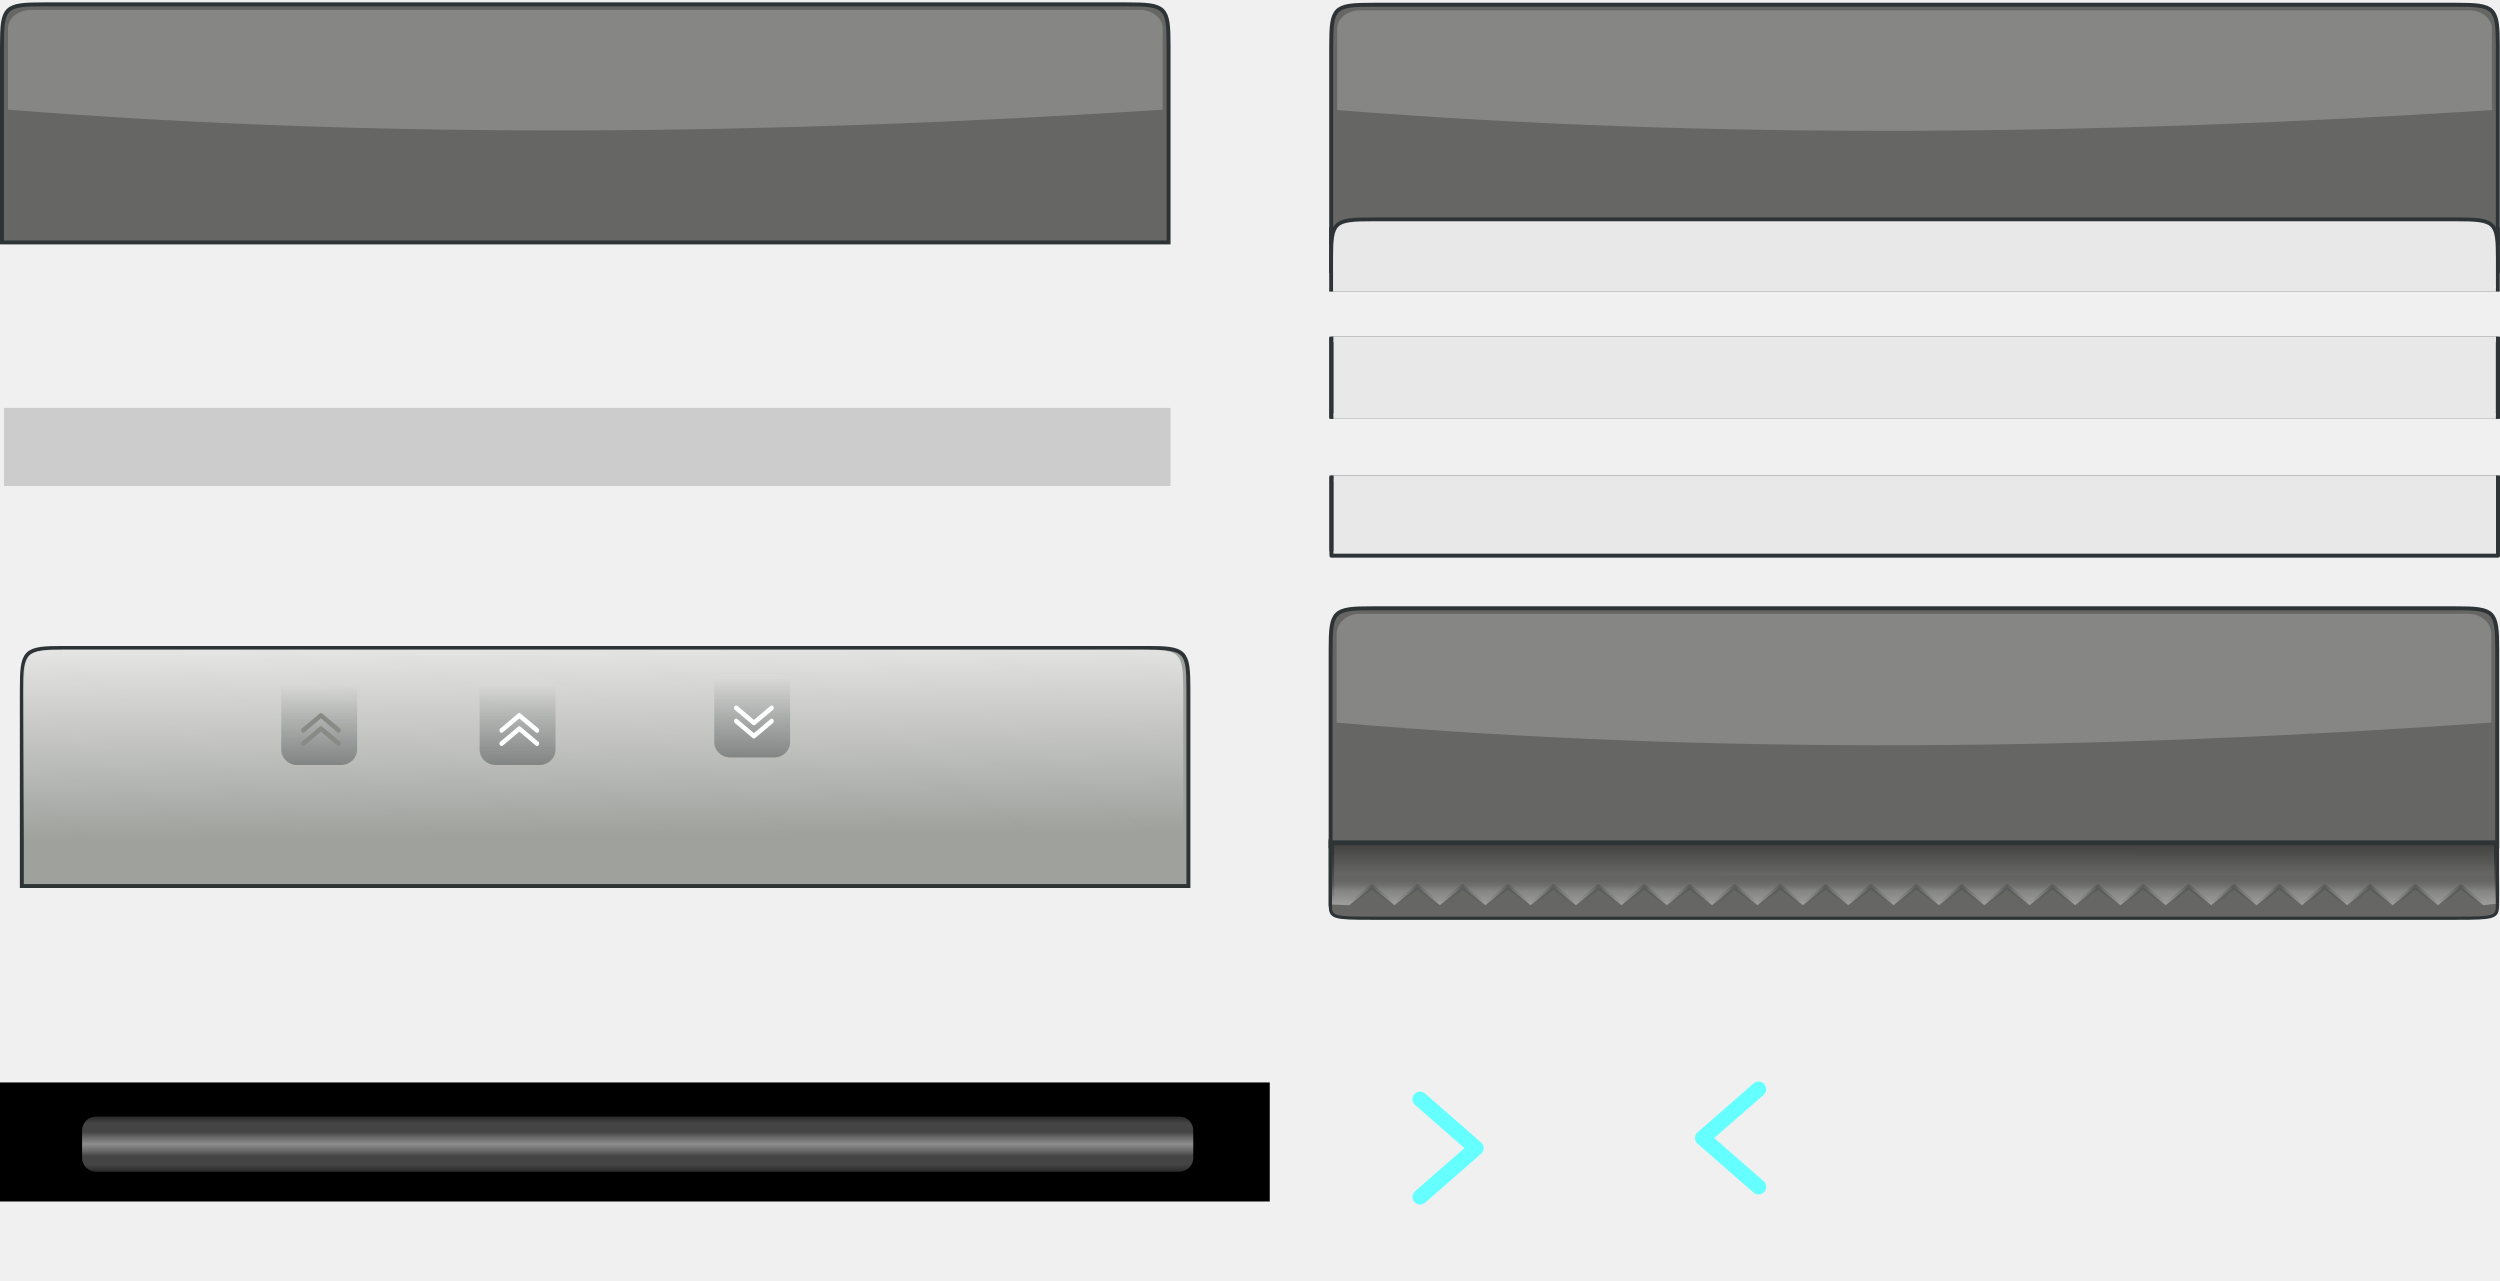
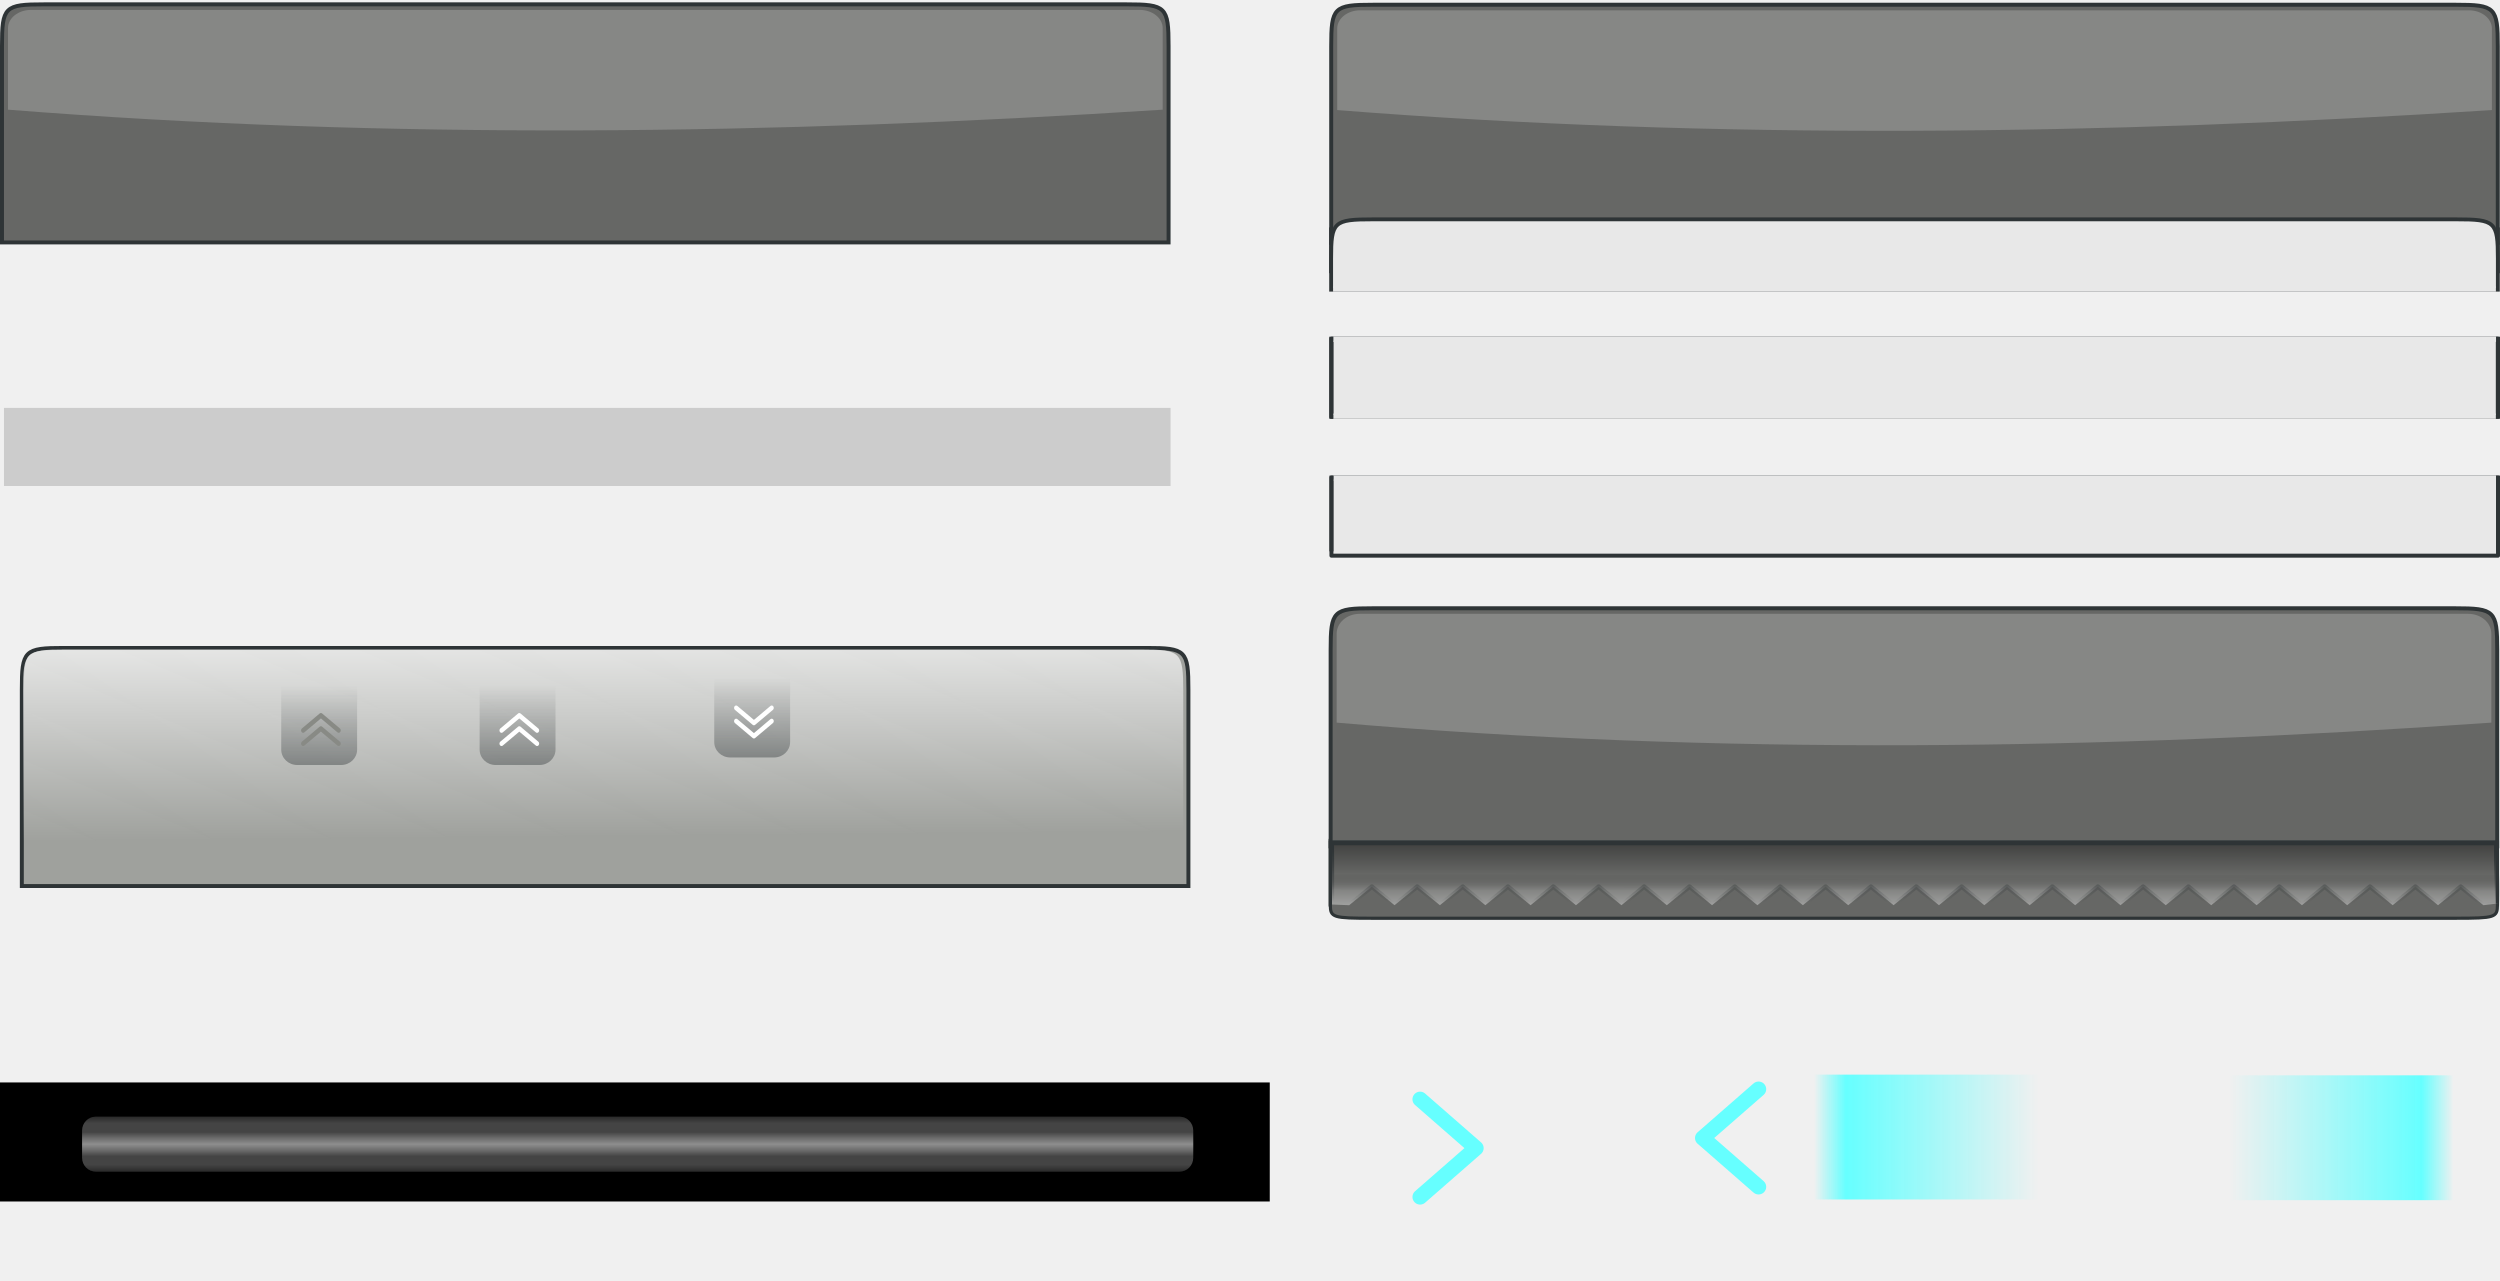
<svg xmlns="http://www.w3.org/2000/svg" xmlns:xlink="http://www.w3.org/1999/xlink" width="630.043" height="322.796" id="svg2465" version="1.0">
  <defs id="defs2467">
+     <linearGradient id="linearGradient10055">
+       <stop style="stop-color:#66ffff;stop-opacity:0;" offset="0" id="stop10057" />
+       <stop id="stop10063" offset="0.143" style="stop-color:#66ffff;stop-opacity:1;" />
+       <stop style="stop-color:#66ffff;stop-opacity:0;" offset="1" id="stop10059" />
+     </linearGradient>
    <linearGradient id="linearGradient4217">
      <stop style="stop-color:#000000;stop-opacity:0.392;" offset="0" id="stop4219" />
      <stop id="stop4239" offset="0.125" style="stop-color:#000000;stop-opacity:0;" />
      <stop style="stop-color:#000000;stop-opacity:0;" offset="0.25" id="stop7160" />
      <stop id="stop4223" offset="0.28" style="stop-color:#ffffff;stop-opacity:0;" />
      <stop style="stop-color:#ffffff;stop-opacity:0.196;" offset="0.38" id="stop4241" />
      <stop id="stop4247" offset="0.5" style="stop-color:#ffffff;stop-opacity:0.392;" />
      <stop id="stop4245" offset="0.62" style="stop-color:#ffffff;stop-opacity:0.196;" />
      <stop id="stop4243" offset="0.72" style="stop-color:#ffffff;stop-opacity:0;" />
      <stop style="stop-color:#000000;stop-opacity:0;" offset="0.75" id="stop7162" />
      <stop style="stop-color:#000000;stop-opacity:0;" offset="0.88" id="stop4237" />
      <stop style="stop-color:#000000;stop-opacity:0.392;" offset="1" id="stop4221" />
    </linearGradient>
    <linearGradient id="linearGradient3447">
      <stop style="stop-color:#2e3436;stop-opacity:1;" offset="0" id="stop3449" />
      <stop style="stop-color:#2e3436;stop-opacity:0;" offset="1" id="stop3451" />
    </linearGradient>
    <linearGradient id="linearGradient3431">
      <stop style="stop-color:#ffffff;stop-opacity:0.392;" offset="0" id="stop3433" />
      <stop id="stop3235" offset="0.25" style="stop-color:#ffffff;stop-opacity:0.196;" />
      <stop style="stop-color:#000000;stop-opacity:0;" offset="0.5" id="stop3237" />
      <stop id="stop3239" offset="0.75" style="stop-color:#000000;stop-opacity:0.196;" />
      <stop style="stop-color:#000000;stop-opacity:0.392;" offset="1" id="stop3435" />
    </linearGradient>
    <linearGradient id="linearGradient3450">
      <stop id="stop3452" offset="0" style="stop-color:#fdfdfd;stop-opacity:1" />
      <stop id="stop3454" offset="1" style="stop-color:#fdfdfd;stop-opacity:0" />
    </linearGradient>
    <linearGradient xlink:href="#linearGradient3450" id="linearGradient8725" gradientUnits="userSpaceOnUse" x1="585.356" y1="414.903" x2="585.907" y2="479.957" gradientTransform="translate(-455,-144.0635)" />
    <linearGradient xlink:href="#linearGradient3450" id="linearGradient8731" gradientUnits="userSpaceOnUse" x1="585.356" y1="414.903" x2="585.907" y2="479.957" gradientTransform="translate(-455,-144.0635)" />
    <linearGradient xlink:href="#linearGradient3450" id="linearGradient8734" gradientUnits="userSpaceOnUse" x1="585.356" y1="414.903" x2="585.907" y2="479.957" gradientTransform="translate(-455,-144.0635)" />
    <linearGradient xlink:href="#linearGradient3450" id="linearGradient8737" gradientUnits="userSpaceOnUse" x1="585.356" y1="414.903" x2="585.907" y2="479.957" gradientTransform="translate(-455,-144.0635)" />
    <linearGradient xlink:href="#linearGradient3450" id="linearGradient8780" gradientUnits="userSpaceOnUse" gradientTransform="matrix(0.9945584,0,0,1,-332.3571,0.3957932)" x1="585.356" y1="414.903" x2="585.907" y2="479.957" />
    <linearGradient xlink:href="#linearGradient3447" id="linearGradient8786" gradientUnits="userSpaceOnUse" gradientTransform="matrix(1,0,0,-1.020734,-90.4375,723.0666)" x1="375" y1="97.781" x2="375" y2="117.375" />
    <linearGradient xlink:href="#linearGradient3450" id="linearGradient9758" gradientUnits="userSpaceOnUse" x1="585.356" y1="414.903" x2="585.907" y2="479.957" />
    <linearGradient xlink:href="#linearGradient3450" id="linearGradient9764" gradientUnits="userSpaceOnUse" x1="585.356" y1="414.903" x2="585.907" y2="479.957" />
    <linearGradient xlink:href="#linearGradient3450" id="linearGradient9767" gradientUnits="userSpaceOnUse" x1="585.356" y1="414.903" x2="585.907" y2="479.957" />
    <linearGradient xlink:href="#linearGradient3450" id="linearGradient9770" gradientUnits="userSpaceOnUse" x1="585.356" y1="414.903" x2="585.907" y2="479.957" />
    <linearGradient xlink:href="#linearGradient3447" id="linearGradient9828" gradientUnits="userSpaceOnUse" gradientTransform="matrix(1,0,0,-1.020734,-149.5625,724.9666)" x1="375" y1="97.781" x2="375" y2="117.375" />
    <linearGradient xlink:href="#linearGradient3447" id="linearGradient4743" gradientUnits="userSpaceOnUse" gradientTransform="matrix(1,0,0,-1.020734,-199.5625,724.9666)" x1="375" y1="97.781" x2="375" y2="117.375" />
    <linearGradient xlink:href="#linearGradient3431" id="linearGradient12719" gradientUnits="userSpaceOnUse" gradientTransform="matrix(1.000082,0,0,0.6124611,-0.1728153,472.5315)" x1="572.474" y1="683.168" x2="572.483" y2="656.058" />
    <linearGradient xlink:href="#linearGradient3447" id="linearGradient12721" gradientUnits="userSpaceOnUse" gradientTransform="matrix(1.000082,0,0,0.6124611,-0.1728153,472.5315)" x1="560.921" y1="659.099" x2="560.864" y2="681.591" />
    <linearGradient xlink:href="#linearGradient4217" id="linearGradient5220" x1="160.703" y1="295.281" x2="160.703" y2="281.438" gradientUnits="userSpaceOnUse" />
+     <linearGradient xlink:href="#linearGradient10055" id="linearGradient10061" x1="552.145" y1="718.919" x2="598.46" y2="718.919" gradientUnits="userSpaceOnUse" gradientTransform="matrix(1.221374,0,0,1,-122.2305,0)" />
+     <linearGradient xlink:href="#linearGradient10055" id="linearGradient10067" gradientUnits="userSpaceOnUse" gradientTransform="matrix(1.221374,0,0,1,-1387.74,0.1767786)" x1="552.145" y1="718.919" x2="598.46" y2="718.919" />
  </defs>
  <g id="layer1" transform="translate(-95,-432.3622)">
    <rect y="705.158" x="95" height="30" width="320" id="rect4703" style="fill:#000000;fill-opacity:1;fill-rule:nonzero;stroke:#ffffff;stroke-width:0;stroke-linecap:square;stroke-linejoin:miter;stroke-miterlimit:4;stroke-dasharray:none;stroke-opacity:1" />
    <g id="g8774" transform="translate(5,162.7958)">
      <path clip-rule="evenodd" d="M 95.5,443.362 C 95.5,433.482 96.13,432.862 106.07,432.862 L 378.93,432.862 C 388.87,432.862 389.5,433.482 389.5,443.362 L 389.5,492.862 L 95.5,492.862 L 95.5,443.362 z " id="path8776" style="fill:#9fa19d;fill-opacity:1;fill-rule:evenodd;stroke:#2e3436;stroke-opacity:1" />
      <path style="fill:url(#linearGradient8780);fill-opacity:1;fill-rule:evenodd;stroke:none;stroke-opacity:1" id="path8778" d="M 95.8,443.758 C 95.8,433.878 96.427,433.258 106.312,433.258 L 377.688,433.258 C 387.573,433.258 388.2,433.878 388.2,443.758 L 388.2,493.258 L 95.8,493.258 L 95.8,443.758 z " clip-rule="evenodd" />
    </g>
    <g id="tail">
      <path id="path4208" d="M 430.542,552.715 L 430.542,572.403 L 724.542,572.403 L 724.542,552.715 L 430.542,552.715 z " style="fill:#e8e8e8;fill-opacity:1;fill-rule:evenodd;stroke:#2e3436;stroke-linecap:round;stroke-linejoin:round;stroke-opacity:1" />
      <path id="path4210" d="M 431.693,552.869 L 723.392,552.869" style="fill:none;fill-opacity:1;fill-rule:evenodd;stroke:#e8e8e8;stroke-width:1.304;stroke-linecap:square;stroke-linejoin:miter;stroke-miterlimit:0;stroke-dasharray:none;stroke-opacity:1" />
      <path id="path4212" d="M 430.542,552.715 L 430.542,570.81" style="fill:#2e609c;fill-opacity:1;fill-rule:evenodd;stroke:#2e3436;stroke-width:1;stroke-linecap:square;stroke-linejoin:miter;stroke-miterlimit:4;stroke-dasharray:none;stroke-opacity:1" />
      <path id="path4214" d="M 724.542,552.715 L 724.542,570.81" style="fill:#2e609c;fill-opacity:1;fill-rule:evenodd;stroke:#2e3436;stroke-width:1;stroke-linecap:square;stroke-linejoin:miter;stroke-miterlimit:4;stroke-dasharray:none;stroke-opacity:1" />
    </g>
    <g id="body">
      <path id="path4218" d="M 430.521,517.716 L 430.521,537.403 L 724.521,537.403 L 724.521,517.716 L 430.521,517.716 z " style="fill:#e8e8e8;fill-opacity:1;fill-rule:evenodd;stroke:#2e3436;stroke-linecap:round;stroke-linejoin:round;stroke-opacity:1" />
      <path id="path4222" d="M 430.521,517.736 L 430.521,537.381" style="fill:none;fill-rule:evenodd;stroke:#2e3436;stroke-width:1.042;stroke-linecap:square;stroke-linejoin:miter;stroke-miterlimit:4;stroke-dasharray:none;stroke-opacity:1" />
      <path id="path4224" d="M 724.521,517.736 L 724.521,537.381" style="fill:none;fill-rule:evenodd;stroke:#2e3436;stroke-width:1.042;stroke-linecap:square;stroke-linejoin:miter;stroke-miterlimit:4;stroke-dasharray:none;stroke-opacity:1" />
      <path id="path4226" d="M 431.695,537.254 L 723.347,537.254" style="fill:none;fill-rule:evenodd;stroke:#e8e8e8;stroke-width:1.304;stroke-linecap:square;stroke-linejoin:miter;stroke-miterlimit:0;stroke-dasharray:none;stroke-opacity:1" />
      <path id="path4220" d="M 431.691,517.864 L 723.39,517.864" style="fill:none;fill-rule:evenodd;stroke:#e8e8e8;stroke-width:1.304;stroke-linecap:square;stroke-linejoin:miter;stroke-miterlimit:0;stroke-dasharray:none;stroke-opacity:1" />
    </g>
    <g id="expand_button">
      <path style="opacity:0.4;fill:url(#linearGradient8786);fill-opacity:1;fill-rule:evenodd;stroke:none;stroke-width:0.846;stroke-miterlimit:4;stroke-dasharray:none;stroke-dashoffset:0;stroke-opacity:1" d="M 279.062,623.258 C 276.797,623.258 275,621.527 275,619.366 L 275,603.258 L 294.125,603.258 L 294.125,619.366 C 294.125,621.527 292.328,623.258 290.062,623.258 L 279.062,623.258 z " id="path27266" />
      <g transform="matrix(0.8598046,0,0,0.9999998,112.8937,362.794)" id="g27268">
        <path style="fill:none;fill-rule:evenodd;stroke:#ffffff;stroke-width:1.218;stroke-linecap:round;stroke-linejoin:round;stroke-miterlimit:4;stroke-dasharray:none;stroke-opacity:1" d="M 194.963,251.299 L 200.169,255.071 L 205.375,251.299 L 205.375,251.299 L 205.375,251.299" id="path27270" />
        <path style="fill:none;fill-rule:evenodd;stroke:#ffffff;stroke-width:1.218;stroke-linecap:round;stroke-linejoin:round;stroke-miterlimit:4;stroke-dasharray:none;stroke-opacity:1" d="M 194.963,247.973 L 200.169,251.745 L 205.375,247.973 L 205.375,247.973 L 205.375,247.973" id="path27272" />
      </g>
    </g>
    <path id="path7526" d="M 430.502,490.018 L 430.502,508.722" style="fill:url(#linearGradient9770);fill-opacity:1;fill-rule:evenodd;stroke:none;stroke-width:1;stroke-linecap:square;stroke-linejoin:miter;stroke-miterlimit:4;stroke-dasharray:none;stroke-opacity:1" />
    <path id="path7528" d="M 431.001,508.612 L 723.999,508.612" style="fill:url(#linearGradient9767);fill-opacity:1;fill-rule:evenodd;stroke:none;stroke-width:1.205;stroke-linecap:butt;stroke-linejoin:miter;stroke-miterlimit:0;stroke-dasharray:none;stroke-opacity:1" />
    <path id="path7530" d="M 724.502,490.017 L 724.502,508.721" style="fill:url(#linearGradient9764);fill-opacity:1;fill-rule:evenodd;stroke:none;stroke-width:1;stroke-linecap:square;stroke-linejoin:miter;stroke-miterlimit:0;stroke-dasharray:none;stroke-opacity:1" />
    <path style="fill:url(#linearGradient9758);fill-opacity:1;fill-rule:evenodd;stroke:none;stroke-width:1.304;stroke-linecap:square;stroke-linejoin:miter;stroke-miterlimit:0;stroke-dasharray:none;stroke-opacity:1" d="M 431.75,508.514 L 723.35,508.514" id="path7534" />
    <path style="fill:url(#linearGradient8737);fill-opacity:1;fill-rule:evenodd;stroke:none;stroke-width:1;stroke-linecap:square;stroke-linejoin:miter;stroke-miterlimit:4;stroke-dasharray:none;stroke-opacity:1" d="M -24.498,345.955 L -24.498,364.658" id="path8702" />
    <path style="fill:url(#linearGradient8734);fill-opacity:1;fill-rule:evenodd;stroke:none;stroke-width:1.205;stroke-linecap:butt;stroke-linejoin:miter;stroke-miterlimit:0;stroke-dasharray:none;stroke-opacity:1" d="M -23.999,364.549 L 268.999,364.549" id="path8704" />
    <path style="fill:url(#linearGradient8731);fill-opacity:1;fill-rule:evenodd;stroke:none;stroke-width:1;stroke-linecap:square;stroke-linejoin:miter;stroke-miterlimit:0;stroke-dasharray:none;stroke-opacity:1" d="M 269.502,345.954 L 269.502,364.657" id="path8706" />
    <path id="path8710" d="M -23.25,364.451 L 268.35,364.451" style="fill:url(#linearGradient8725);fill-opacity:1;fill-rule:evenodd;stroke:none;stroke-width:1.304;stroke-linecap:square;stroke-linejoin:miter;stroke-miterlimit:0;stroke-dasharray:none;stroke-opacity:1" />
    <g id="collapse_button">
      <path id="path9814" d="M 219.938,625.158 C 217.672,625.158 215.875,623.427 215.875,621.266 L 215.875,605.158 L 235,605.158 L 235,621.266 C 235,623.427 233.203,625.158 230.938,625.158 L 219.938,625.158 z " style="opacity:0.4;fill:url(#linearGradient9828);fill-opacity:1;fill-rule:evenodd;stroke:none;stroke-width:0.846;stroke-miterlimit:4;stroke-dasharray:none;stroke-dashoffset:0;stroke-opacity:1" />
      <g id="g9816" transform="matrix(0.8598046,0,0,-0.9999998,53.76873,867.7373)">
        <path id="path9818" d="M 194.963,251.299 L 200.169,255.071 L 205.375,251.299 L 205.375,251.299 L 205.375,251.299" style="fill:none;fill-rule:evenodd;stroke:#ffffff;stroke-width:1.218;stroke-linecap:round;stroke-linejoin:round;stroke-miterlimit:4;stroke-dasharray:none;stroke-opacity:1" />
        <path id="path9820" d="M 194.963,247.973 L 200.169,251.745 L 205.375,247.973 L 205.375,247.973 L 205.375,247.973" style="fill:none;fill-rule:evenodd;stroke:#ffffff;stroke-width:1.218;stroke-linecap:round;stroke-linejoin:round;stroke-miterlimit:4;stroke-dasharray:none;stroke-opacity:1" />
      </g>
    </g>
    <g id="collapse_button_grayed_out">
      <path style="opacity:0.4;fill:url(#linearGradient4743);fill-opacity:1;fill-rule:evenodd;stroke:none;stroke-width:0.846;stroke-miterlimit:4;stroke-dasharray:none;stroke-dashoffset:0;stroke-opacity:1" d="M 169.938,625.158 C 167.672,625.158 165.875,623.427 165.875,621.266 L 165.875,605.158 L 185,605.158 L 185,621.266 C 185,623.427 183.203,625.158 180.938,625.158 L 169.938,625.158 z " id="path4711" />
      <g style="stroke:#888a85;stroke-opacity:1;fill:none" transform="matrix(0.8598046,0,0,-0.9999998,3.76873,867.7373)" id="g4713">
        <path style="fill:none;fill-rule:evenodd;stroke:#888a85;stroke-width:1.218;stroke-linecap:round;stroke-linejoin:round;stroke-miterlimit:4;stroke-dasharray:none;stroke-opacity:1" d="M 194.963,251.299 L 200.169,255.071 L 205.375,251.299 L 205.375,251.299 L 205.375,251.299" id="path4715" />
        <path style="fill:none;fill-rule:evenodd;stroke:#888a85;stroke-width:1.218;stroke-linecap:round;stroke-linejoin:round;stroke-miterlimit:4;stroke-dasharray:none;stroke-opacity:1" d="M 194.963,247.973 L 200.169,251.745 L 205.375,247.973 L 205.375,247.973 L 205.375,247.973" id="path4717" />
      </g>
    </g>
    <g id="active_overlay" transform="translate(-1021.752,580.757)">
      <path d="M 1137.437,136.493 C 1137.437,134.586 1138.99,133.035 1140.9,133.035 L 1414.005,133.035 C 1415.914,133.035 1417.468,134.586 1417.468,136.493 L 1417.468,143.409 C 1417.468,145.315 1415.914,146.866 1414.005,146.866 L 1140.9,146.866 C 1138.99,146.866 1137.437,145.315 1137.437,143.409 L 1137.437,136.493 z " style="fill:#444444;fill-opacity:1;fill-rule:evenodd;stroke:none;stroke-opacity:1" id="path6373" />
      <path style="fill-opacity:1.0;fill-rule:evenodd;stroke:none;stroke-opacity:1;opacity:1;fill:url(#linearGradient5220)" d="M 24.156 281.438 C 22.247 281.437 20.688 283 20.688 284.906 L 20.688 287.156 L 20.688 289.562 L 20.688 291.812 C 20.688 293.719 22.247 295.281 24.156 295.281 L 297.25 295.281 C 299.16 295.281 300.719 293.719 300.719 291.812 L 300.719 289.562 L 300.719 287.156 L 300.719 284.906 C 300.719 283 299.16 281.438 297.25 281.438 L 24.156 281.438 z " id="path6375" transform="translate(1116.752,-148.3948)" />
    </g>
    <path id="body_background" d="M 96,535.158 L 96,554.846 L 390,554.846 L 390,535.158 L 96,535.158 z " style="opacity:0.15;fill:#000000;fill-opacity:1;fill-rule:evenodd;stroke:none;stroke-linecap:round;stroke-linejoin:round;stroke-opacity:1" />
    <g id="head" transform="translate(-330,47.90016)">
      <path style="fill:#666765;fill-opacity:1;fill-rule:evenodd;stroke:#2e3436;stroke-opacity:1" id="path12573" d="M 760.484,396.158 C 760.484,386.278 761.114,385.658 771.054,385.658 L 1043.914,385.658 C 1053.854,385.658 1054.484,386.278 1054.484,396.158 L 1054.484,445.658 L 760.484,445.658 L 760.484,396.158 z " clip-rule="evenodd" />
      <path style="fill:none;fill-opacity:0;fill-rule:evenodd;stroke:#2e3436;stroke-width:0.759;stroke-linecap:square;stroke-linejoin:miter;stroke-miterlimit:4;stroke-dasharray:none;stroke-opacity:1" d="M 760.35,442.155 L 760.35,452.926" id="path12575" />
      <path style="fill:none;fill-rule:evenodd;stroke:#444444;stroke-width:0.915;stroke-linecap:butt;stroke-linejoin:miter;stroke-miterlimit:0;stroke-dasharray:none;stroke-opacity:1" d="M 760.85,452.863 L 1054.117,452.863" id="path12577" />
      <path style="fill:none;fill-opacity:0;fill-rule:evenodd;stroke:#2e3436;stroke-width:0.759;stroke-linecap:square;stroke-linejoin:miter;stroke-miterlimit:0;stroke-dasharray:none;stroke-opacity:1" d="M 1054.62,442.155 L 1054.62,452.926" id="path12579" />
      <path style="fill:#e8e8e8;fill-opacity:1;fill-rule:evenodd;stroke:#2e3436;stroke-width:0.97;stroke-linecap:round;stroke-linejoin:miter;stroke-opacity:1" d="M 770.968,439.74 C 761.086,439.74 760.466,440.324 760.466,449.619 L 760.466,457.469 L 1054.501,457.469 L 1054.501,449.619 C 1054.501,440.324 1053.881,439.74 1044,439.74 L 770.968,439.74 z " id="path12581" />
      <path id="path12583" d="M 761.604,457.323 L 1053.361,457.323" style="fill:none;fill-opacity:1;fill-rule:evenodd;stroke:#e8e8e8;stroke-width:1.3;stroke-linecap:square;stroke-linejoin:miter;stroke-miterlimit:0;stroke-dasharray:none;stroke-opacity:1" />
      <path style="fill:#ffffff;fill-opacity:1;stroke:none;stroke-width:1.051;stroke-linecap:round;stroke-linejoin:round;stroke-miterlimit:4;stroke-dashoffset:1.088;stroke-opacity:1;opacity:0.21" d="M 767.799,387.058 C 764.587,387.058 762,389.119 762,391.655 L 762,412.201 C 857.607,419.772 954.832,418.545 1053,412.201 L 1053,391.655 C 1053,389.119 1050.412,387.058 1047.2,387.058 L 767.799,387.058 z " id="path28191" />
    </g>
    <g id="track" transform="translate(-634.9837,7.799997)">
      <path clip-rule="evenodd" d="M 730.484,436.158 C 730.484,426.278 731.114,425.658 741.054,425.658 L 1013.914,425.658 C 1023.854,425.658 1024.484,426.278 1024.484,436.158 L 1024.484,485.658 L 730.484,485.658 L 730.484,436.158 z " id="path12609" style="fill:#666765;fill-opacity:1;fill-rule:evenodd;stroke:#2e3436;stroke-opacity:1" />
      <path id="path12621" d="M 737.799,427.058 C 734.587,427.058 732,429.119 732,431.655 L 732,452.201 C 827.607,459.772 924.832,458.545 1023,452.201 L 1023,431.655 C 1023,429.119 1020.412,427.058 1017.201,427.058 L 737.799,427.058 z " style="fill:#ffffff;fill-opacity:1;stroke:none;stroke-width:1.051;stroke-linecap:round;stroke-linejoin:round;stroke-miterlimit:4;stroke-dashoffset:1.088;stroke-opacity:1;opacity:0.21" />
    </g>
-     <path id="selection_left" style="fill:none;fill-opacity:1;fill-rule:evenodd;stroke:#66ffff;stroke-width:3.843;stroke-linecap:round;stroke-linejoin:miter;stroke-miterlimit:4;stroke-dasharray:none;stroke-opacity:1" d="M 452.884,709.398 C 466.982,721.708 466.982,721.708 466.982,721.708 M 452.885,734.017 C 466.983,721.706 466.983,721.706 466.983,721.706" />
-     <path id="selection_right" style="fill:none;fill-opacity:1;fill-rule:evenodd;stroke:#66ffff;stroke-width:3.843;stroke-linecap:round;stroke-linejoin:miter;stroke-miterlimit:4;stroke-dasharray:none;stroke-opacity:1" d="M 538.191,706.849 C 524.093,719.159 524.093,719.159 524.093,719.159 M 538.19,731.467 C 524.093,719.157 524.093,719.157 524.093,719.157" />
+     <path id="selection_left2" style="fill:none;fill-opacity:1;fill-rule:evenodd;stroke:#66ffff;stroke-width:3.843;stroke-linecap:round;stroke-linejoin:miter;stroke-miterlimit:4;stroke-dasharray:none;stroke-opacity:1" d="M 452.884,709.398 C 466.982,721.708 466.982,721.708 466.982,721.708 M 452.885,734.017 C 466.983,721.706 466.983,721.706 466.983,721.706" />
+     <path id="selection_right2" style="fill:none;fill-opacity:1;fill-rule:evenodd;stroke:#66ffff;stroke-width:3.843;stroke-linecap:round;stroke-linejoin:miter;stroke-miterlimit:4;stroke-dasharray:none;stroke-opacity:1" d="M 538.191,706.849 C 524.093,719.159 524.093,719.159 524.093,719.159 M 538.19,731.467 C 524.093,719.157 524.093,719.157 524.093,719.157" />
    <g id="collapsed_head" transform="translate(1.733551e-6,-230)">
      <g id="g12692" transform="translate(-300.1417,390)">
        <path clip-rule="evenodd" d="M 730.484,436.158 C 730.484,426.278 731.114,425.658 741.054,425.658 L 1013.914,425.658 C 1023.854,425.658 1024.484,426.278 1024.484,436.158 L 1024.484,485.658 L 730.484,485.658 L 730.484,436.158 z " id="path12694" style="fill:#666765;fill-opacity:1;fill-rule:evenodd;stroke:#2e3436;stroke-opacity:1" />
        <path id="path12696" d="M 737.799,427.058 C 734.587,427.058 732,429.305 732,432.072 L 732,454.477 C 827.607,462.734 924.832,461.396 1023,454.477 L 1023,432.072 C 1023,429.305 1020.412,427.058 1017.201,427.058 L 737.799,427.058 z " style="opacity:0.21;fill:#ffffff;fill-opacity:1;stroke:none;stroke-width:1.051;stroke-linecap:round;stroke-linejoin:round;stroke-miterlimit:4;stroke-dashoffset:1.088;stroke-opacity:1" />
      </g>
      <path clip-rule="evenodd" d="M 430.265,890.424 C 430.265,893.579 430.895,893.777 440.84,893.777 L 713.825,893.777 C 723.769,893.777 724.4,893.579 724.4,890.424 L 724.4,874.615 L 430.265,874.615 L 430.265,890.424 z " id="path12638" style="fill:#666765;fill-opacity:1;fill-rule:evenodd;stroke:#2e3436;stroke-width:0.801;stroke-miterlimit:4;stroke-dasharray:none;stroke-opacity:1" />
      <path style="fill:url(#linearGradient12719);fill-opacity:1;fill-rule:evenodd;stroke:url(#linearGradient12721);stroke-width:1.166;stroke-linecap:round;stroke-linejoin:round;stroke-opacity:1" d="M 430.613,874.798 C 430.626,876.076 430.644,877.487 430.644,879.116 L 430.644,890.314 L 435.017,890.49 L 440.732,885.82 L 446.448,890.49 L 452.163,885.82 L 457.879,890.49 L 463.626,885.82 L 469.341,890.49 L 475.026,885.82 L 480.741,890.49 L 486.457,885.82 L 492.172,890.49 L 497.888,885.82 L 503.635,890.49 L 509.35,885.82 L 515.066,890.49 L 520.781,885.82 L 526.465,890.49 L 532.181,885.82 L 537.897,890.49 L 543.643,885.82 L 549.359,890.49 L 555.074,885.82 L 560.79,890.49 L 566.506,885.82 L 572.221,890.49 L 577.937,885.82 L 583.652,890.49 L 589.368,885.82 L 595.083,890.49 L 600.799,885.82 L 606.514,890.49 L 612.23,885.82 L 617.977,890.49 L 623.692,885.82 L 629.408,890.49 L 635.092,885.82 L 640.808,890.49 L 646.523,885.82 L 652.27,890.49 L 657.986,885.82 L 663.701,890.49 L 669.417,885.82 L 675.132,890.49 L 680.848,885.82 L 686.532,890.49 L 692.279,885.82 L 697.994,890.49 L 703.71,885.82 L 709.425,890.49 L 715.141,885.82 L 720.857,890.49 L 724.417,890.063 L 724.105,879.116 C 724.105,877.472 724.122,876.051 724.136,874.798 L 430.613,874.798 z " id="path12644" />
      <path style="opacity:1;fill:none;fill-opacity:0;fill-rule:evenodd;stroke:#2e3436;stroke-width:0.709;stroke-linecap:square;stroke-linejoin:miter;stroke-miterlimit:0;stroke-dasharray:none;stroke-opacity:1" d="M 724.343,874.313 L 724.343,889.754" id="path12640" />
      <path style="fill:none;fill-opacity:0;fill-rule:evenodd;stroke:#2e3436;stroke-width:0.832;stroke-linecap:square;stroke-linejoin:miter;stroke-miterlimit:4;stroke-dasharray:none;stroke-opacity:1" d="M 430.267,874.186 L 430.267,890.421" id="path12642" />
    </g>
+     <rect style="opacity:1;fill:url(#linearGradient10061);fill-opacity:1;fill-rule:evenodd;stroke:#000000;stroke-width:0;stroke-linecap:round;stroke-linejoin:miter;stroke-miterlimit:4;stroke-dasharray:none;stroke-opacity:1" id="selection_left" width="56.569" height="31.466" x="552.145" y="703.186" />
+     <rect style="opacity:1;fill:url(#linearGradient10067);fill-opacity:1;fill-rule:evenodd;stroke:#000000;stroke-width:0;stroke-linecap:round;stroke-linejoin:miter;stroke-miterlimit:4;stroke-dasharray:none;stroke-opacity:1" id="selection_right" width="56.569" height="31.466" x="-713.365" y="703.362" transform="scale(-1,1)" />
  </g>
</svg>
